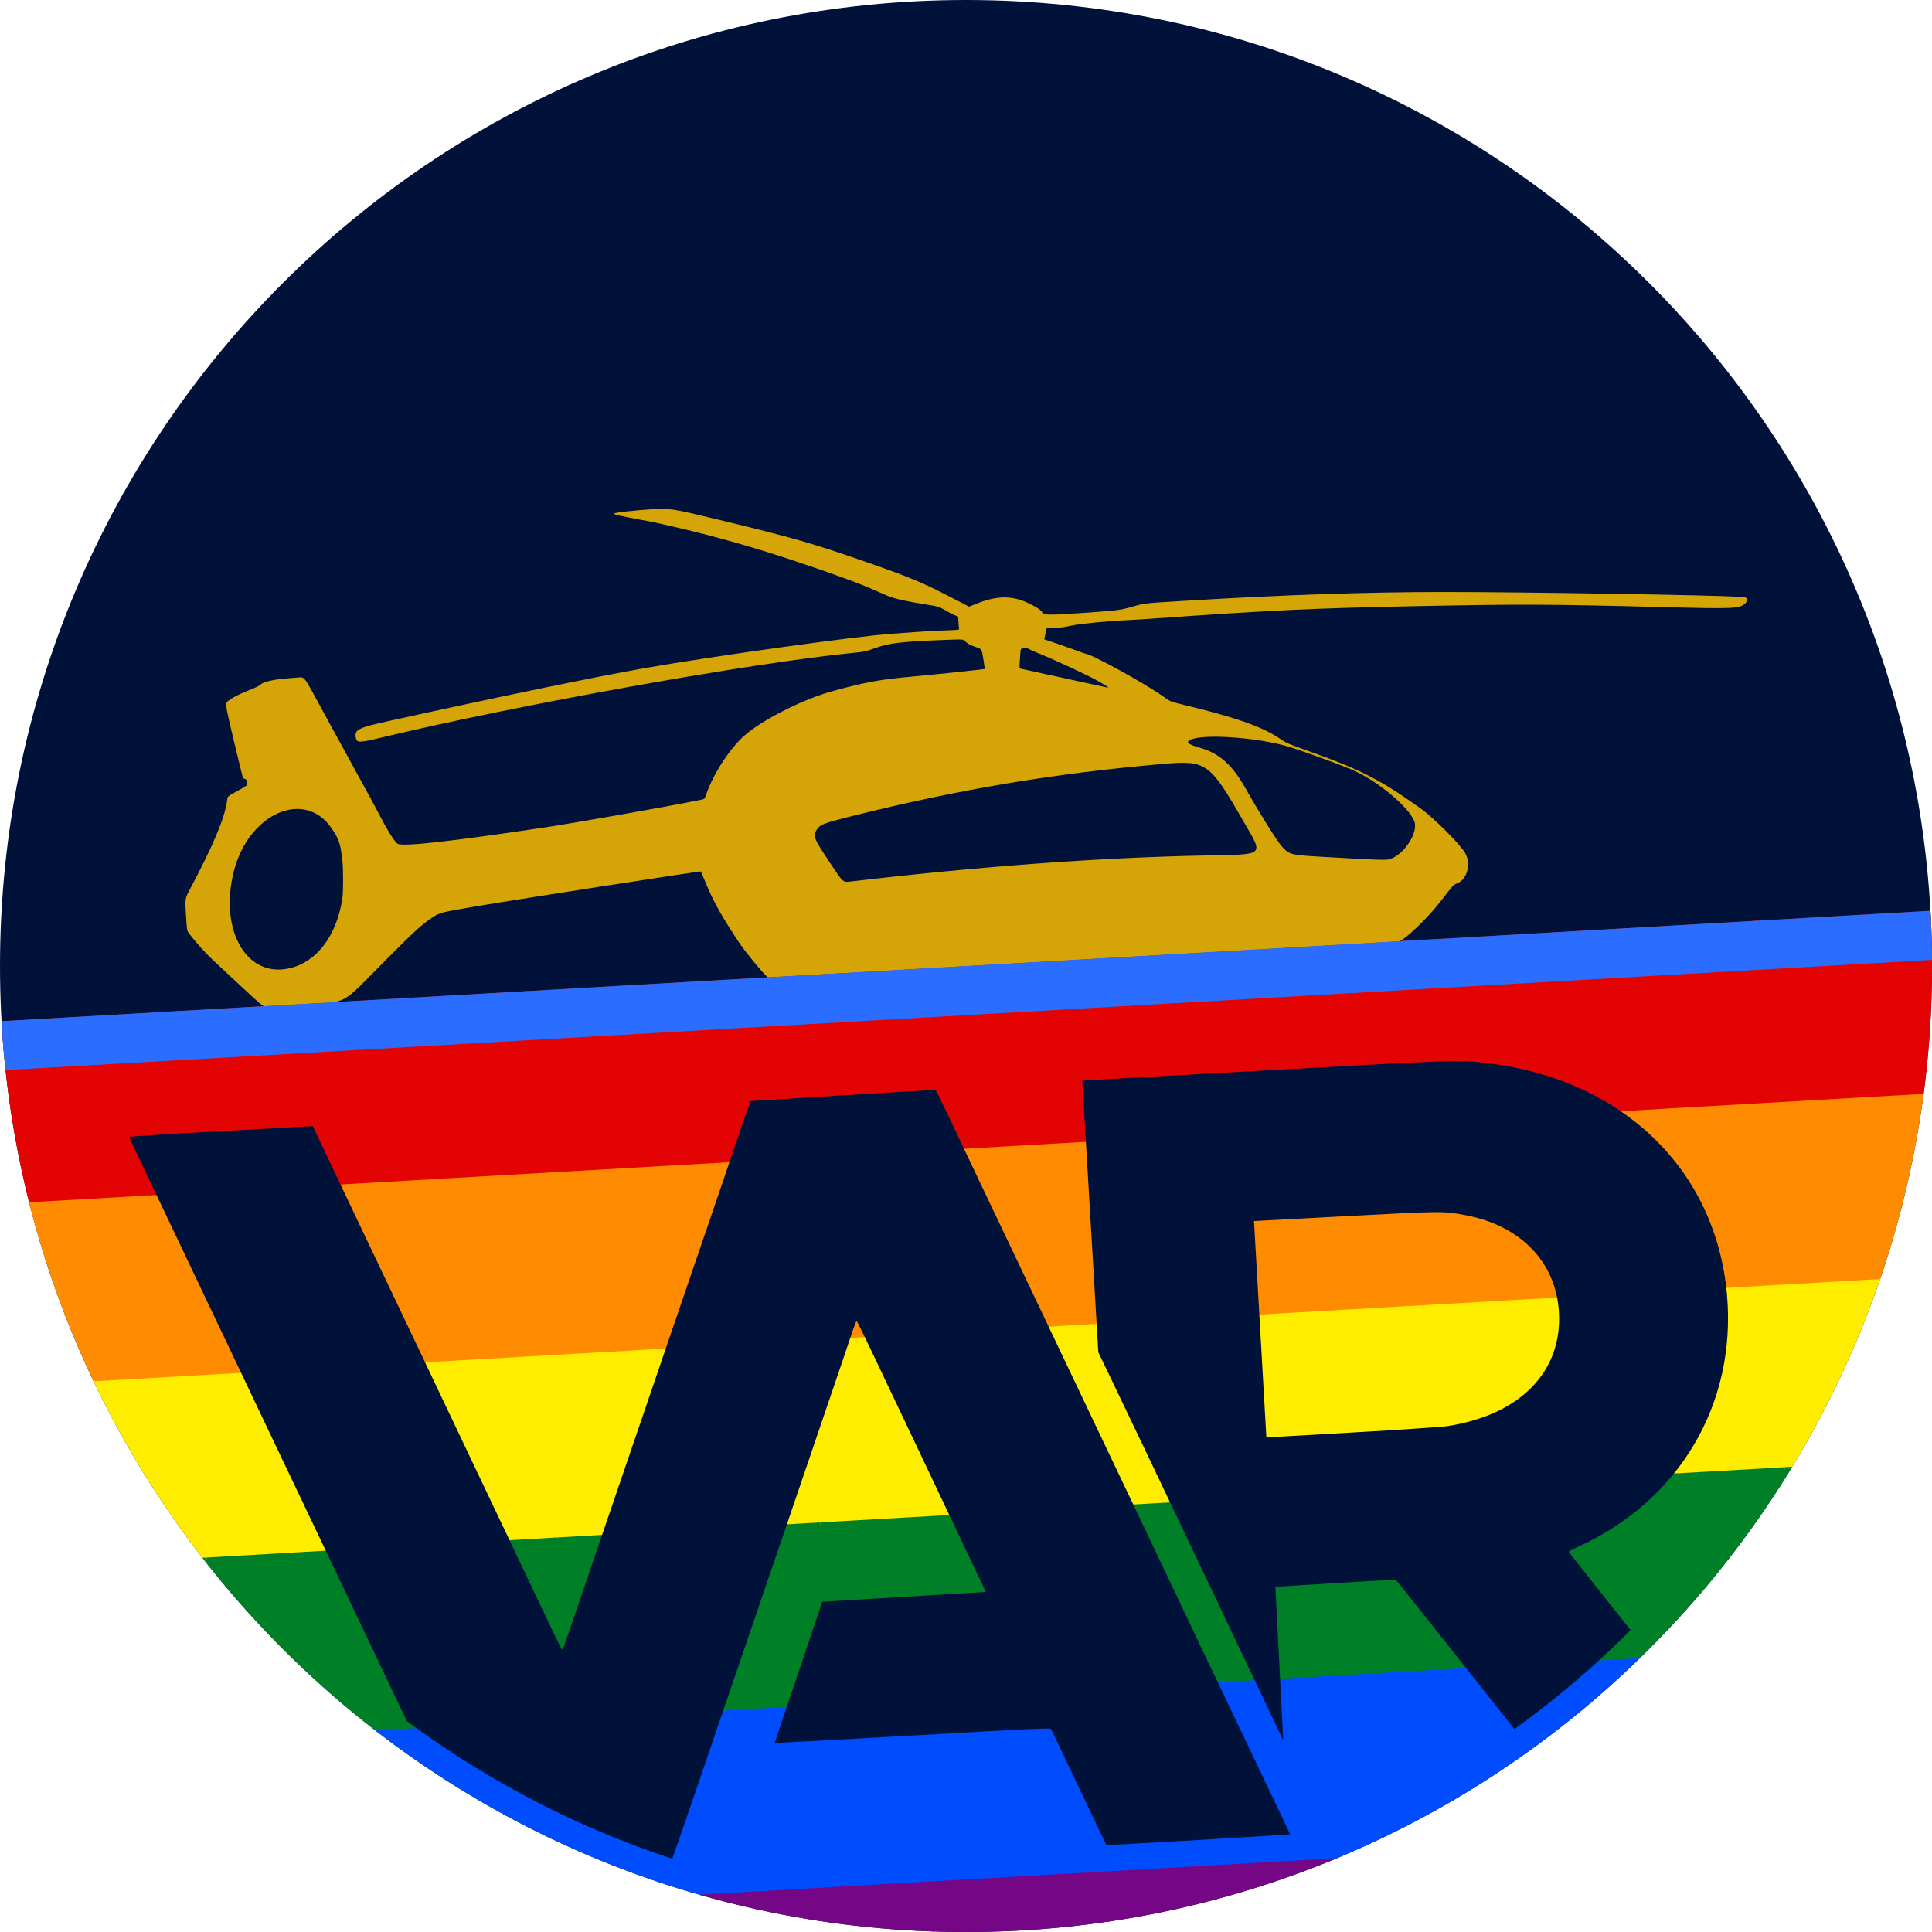
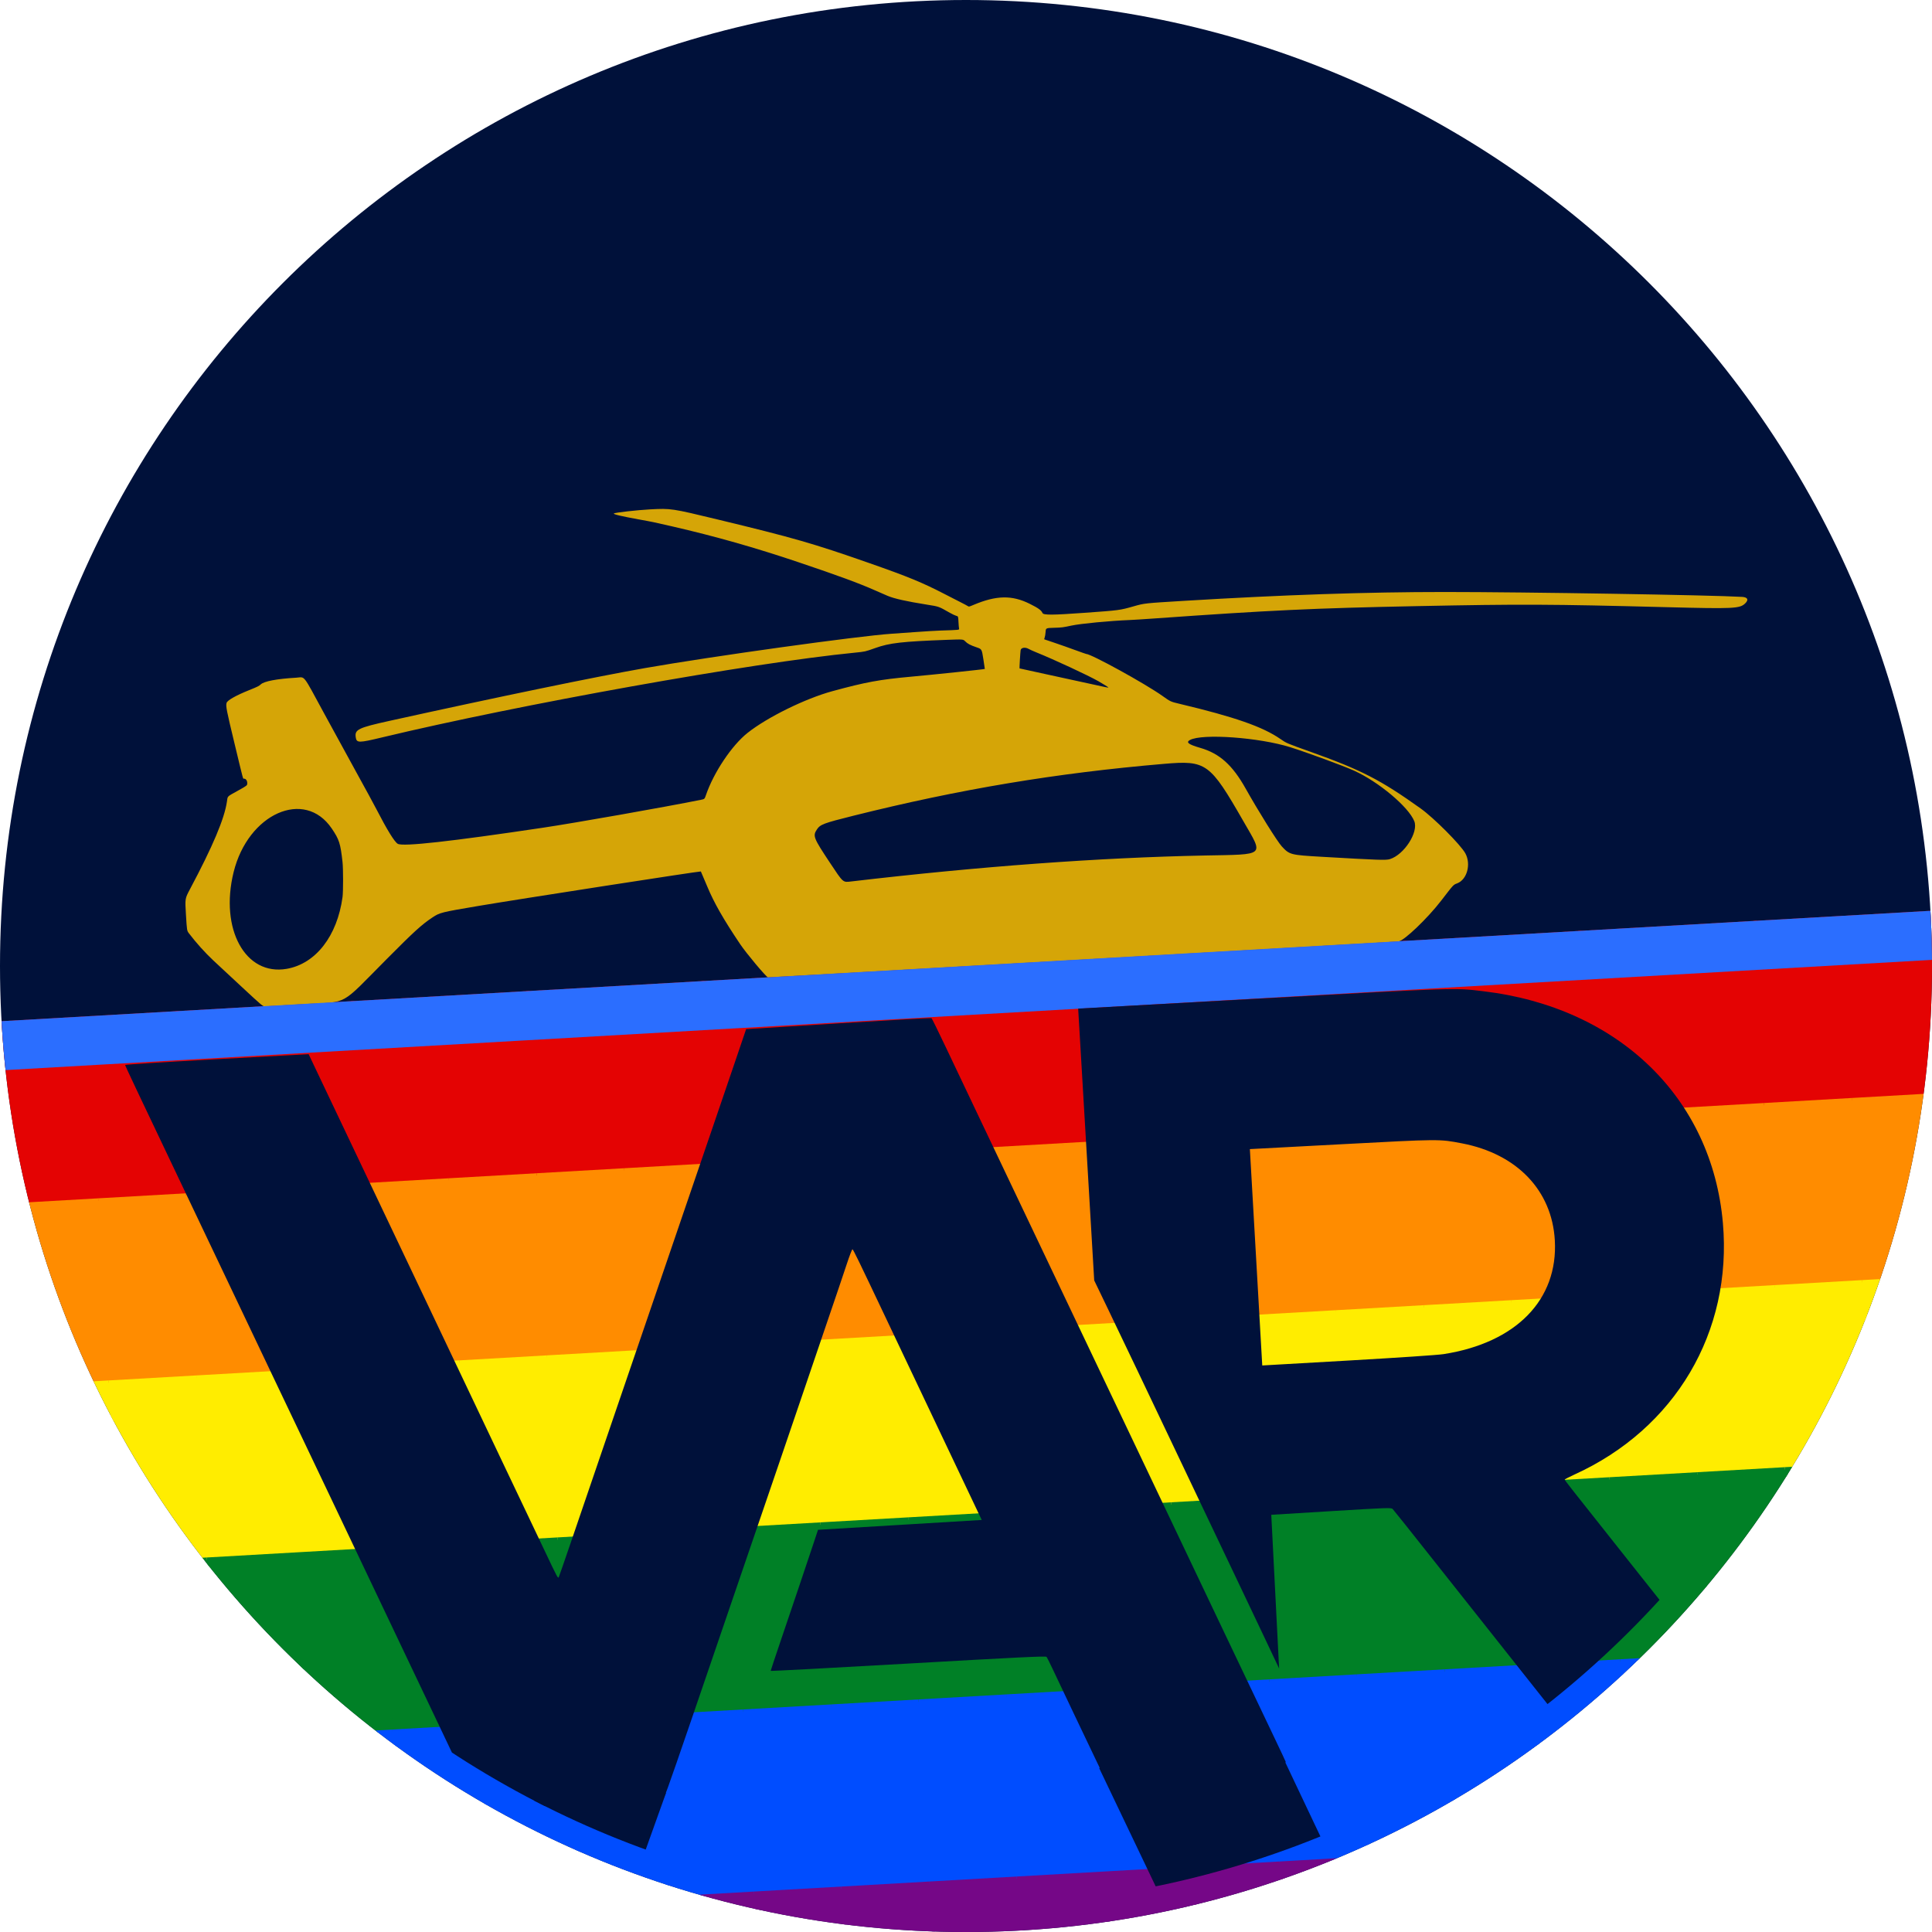
<svg xmlns="http://www.w3.org/2000/svg" viewBox="0 0 512 512" width="512" height="512">
  <defs>
    <clipPath id="a85">
      <circle cx="256" cy="256" r="256" />
    </clipPath>
  </defs>
  <g clip-path="url(#a85)">
    <circle cx="256" cy="256" r="256" fill="#00113A" />
    <defs>
      <clipPath id="f83">
        <rect x="-512" y="256" width="1536" height="1024" transform="rotate(-3.275 256 256)" />
      </clipPath>
    </defs>
    <g clip-path="url(#f83)">
      <g transform="rotate(-3.275 256 256)">
        <g transform="translate(0,256)">
          <defs>
            <clipPath id="pw61">
              <rect x="-0.40" y="-60" width="24.07" height="1024" />
            </clipPath>
          </defs>
          <g clip-path="url(#pw61)">
            <g>
              <rect x="-512" y="0.00" width="1536" height="48.93" fill="#E40303" />
              <rect x="-512" y="48.33" width="1536" height="48.93" fill="#FF8C00" />
              <rect x="-512" y="96.67" width="1536" height="48.93" fill="#FFED00" />
              <rect x="-512" y="145.00" width="1536" height="48.93" fill="#008026" />
              <rect x="-512" y="193.33" width="1536" height="48.93" fill="#004DFF" />
              <rect x="-512" y="241.67" width="1536" height="48.93" fill="#750787" />
              <animateTransform attributeName="transform" type="translate" values="0 -8;0 8;0 -8" dur="2.6s" begin="-0.00s" repeatCount="indefinite" calcMode="spline" keySplines="0.4 0 0.6 1;0.4 0 0.6 1" />
            </g>
          </g>
          <defs>
            <clipPath id="pw62">
              <rect x="22.87" y="-60" width="24.07" height="1024" />
            </clipPath>
          </defs>
          <g clip-path="url(#pw62)">
            <g>
              <rect x="-512" y="0.00" width="1536" height="48.93" fill="#E40303" />
              <rect x="-512" y="48.33" width="1536" height="48.93" fill="#FF8C00" />
              <rect x="-512" y="96.67" width="1536" height="48.93" fill="#FFED00" />
              <rect x="-512" y="145.00" width="1536" height="48.93" fill="#008026" />
              <rect x="-512" y="193.33" width="1536" height="48.93" fill="#004DFF" />
              <rect x="-512" y="241.67" width="1536" height="48.93" fill="#750787" />
              <animateTransform attributeName="transform" type="translate" values="0 -8;0 8;0 -8" dur="2.6s" begin="-0.12s" repeatCount="indefinite" calcMode="spline" keySplines="0.4 0 0.6 1;0.4 0 0.6 1" />
            </g>
          </g>
          <defs>
            <clipPath id="pw63">
              <rect x="46.15" y="-60" width="24.07" height="1024" />
            </clipPath>
          </defs>
          <g clip-path="url(#pw63)">
            <g>
              <rect x="-512" y="0.00" width="1536" height="48.93" fill="#E40303" />
              <rect x="-512" y="48.33" width="1536" height="48.93" fill="#FF8C00" />
              <rect x="-512" y="96.67" width="1536" height="48.93" fill="#FFED00" />
              <rect x="-512" y="145.00" width="1536" height="48.93" fill="#008026" />
              <rect x="-512" y="193.33" width="1536" height="48.93" fill="#004DFF" />
              <rect x="-512" y="241.67" width="1536" height="48.93" fill="#750787" />
              <animateTransform attributeName="transform" type="translate" values="0 -8;0 8;0 -8" dur="2.6s" begin="-0.24s" repeatCount="indefinite" calcMode="spline" keySplines="0.4 0 0.6 1;0.4 0 0.6 1" />
            </g>
          </g>
          <defs>
            <clipPath id="pw64">
              <rect x="69.42" y="-60" width="24.07" height="1024" />
            </clipPath>
          </defs>
          <g clip-path="url(#pw64)">
            <g>
              <rect x="-512" y="0.00" width="1536" height="48.93" fill="#E40303" />
              <rect x="-512" y="48.33" width="1536" height="48.93" fill="#FF8C00" />
              <rect x="-512" y="96.67" width="1536" height="48.93" fill="#FFED00" />
              <rect x="-512" y="145.00" width="1536" height="48.93" fill="#008026" />
              <rect x="-512" y="193.33" width="1536" height="48.93" fill="#004DFF" />
              <rect x="-512" y="241.67" width="1536" height="48.93" fill="#750787" />
              <animateTransform attributeName="transform" type="translate" values="0 -8;0 8;0 -8" dur="2.6s" begin="-0.35s" repeatCount="indefinite" calcMode="spline" keySplines="0.4 0 0.6 1;0.4 0 0.6 1" />
            </g>
          </g>
          <defs>
            <clipPath id="pw65">
              <rect x="92.69" y="-60" width="24.07" height="1024" />
            </clipPath>
          </defs>
          <g clip-path="url(#pw65)">
            <g>
              <rect x="-512" y="0.00" width="1536" height="48.93" fill="#E40303" />
              <rect x="-512" y="48.33" width="1536" height="48.93" fill="#FF8C00" />
              <rect x="-512" y="96.67" width="1536" height="48.93" fill="#FFED00" />
              <rect x="-512" y="145.00" width="1536" height="48.93" fill="#008026" />
              <rect x="-512" y="193.33" width="1536" height="48.93" fill="#004DFF" />
              <rect x="-512" y="241.67" width="1536" height="48.93" fill="#750787" />
              <animateTransform attributeName="transform" type="translate" values="0 -8;0 8;0 -8" dur="2.6s" begin="-0.47s" repeatCount="indefinite" calcMode="spline" keySplines="0.4 0 0.6 1;0.4 0 0.6 1" />
            </g>
          </g>
          <defs>
            <clipPath id="pw66">
              <rect x="115.96" y="-60" width="24.07" height="1024" />
            </clipPath>
          </defs>
          <g clip-path="url(#pw66)">
            <g>
              <rect x="-512" y="0.00" width="1536" height="48.93" fill="#E40303" />
              <rect x="-512" y="48.33" width="1536" height="48.93" fill="#FF8C00" />
              <rect x="-512" y="96.67" width="1536" height="48.93" fill="#FFED00" />
              <rect x="-512" y="145.00" width="1536" height="48.93" fill="#008026" />
              <rect x="-512" y="193.33" width="1536" height="48.93" fill="#004DFF" />
              <rect x="-512" y="241.67" width="1536" height="48.93" fill="#750787" />
              <animateTransform attributeName="transform" type="translate" values="0 -8;0 8;0 -8" dur="2.6s" begin="-0.59s" repeatCount="indefinite" calcMode="spline" keySplines="0.4 0 0.6 1;0.4 0 0.6 1" />
            </g>
          </g>
          <defs>
            <clipPath id="pw67">
              <rect x="139.24" y="-60" width="24.07" height="1024" />
            </clipPath>
          </defs>
          <g clip-path="url(#pw67)">
            <g>
              <rect x="-512" y="0.00" width="1536" height="48.93" fill="#E40303" />
              <rect x="-512" y="48.33" width="1536" height="48.93" fill="#FF8C00" />
              <rect x="-512" y="96.67" width="1536" height="48.93" fill="#FFED00" />
              <rect x="-512" y="145.00" width="1536" height="48.93" fill="#008026" />
              <rect x="-512" y="193.33" width="1536" height="48.93" fill="#004DFF" />
              <rect x="-512" y="241.67" width="1536" height="48.93" fill="#750787" />
              <animateTransform attributeName="transform" type="translate" values="0 -8;0 8;0 -8" dur="2.6s" begin="-0.71s" repeatCount="indefinite" calcMode="spline" keySplines="0.4 0 0.6 1;0.4 0 0.6 1" />
            </g>
          </g>
          <defs>
            <clipPath id="pw68">
              <rect x="162.51" y="-60" width="24.07" height="1024" />
            </clipPath>
          </defs>
          <g clip-path="url(#pw68)">
            <g>
              <rect x="-512" y="0.00" width="1536" height="48.93" fill="#E40303" />
              <rect x="-512" y="48.33" width="1536" height="48.93" fill="#FF8C00" />
              <rect x="-512" y="96.67" width="1536" height="48.93" fill="#FFED00" />
              <rect x="-512" y="145.00" width="1536" height="48.93" fill="#008026" />
              <rect x="-512" y="193.33" width="1536" height="48.93" fill="#004DFF" />
              <rect x="-512" y="241.67" width="1536" height="48.93" fill="#750787" />
              <animateTransform attributeName="transform" type="translate" values="0 -8;0 8;0 -8" dur="2.6s" begin="-0.83s" repeatCount="indefinite" calcMode="spline" keySplines="0.4 0 0.6 1;0.4 0 0.6 1" />
            </g>
          </g>
          <defs>
            <clipPath id="pw69">
              <rect x="185.78" y="-60" width="24.07" height="1024" />
            </clipPath>
          </defs>
          <g clip-path="url(#pw69)">
            <g>
              <rect x="-512" y="0.00" width="1536" height="48.93" fill="#E40303" />
              <rect x="-512" y="48.33" width="1536" height="48.93" fill="#FF8C00" />
              <rect x="-512" y="96.67" width="1536" height="48.93" fill="#FFED00" />
              <rect x="-512" y="145.00" width="1536" height="48.93" fill="#008026" />
              <rect x="-512" y="193.33" width="1536" height="48.93" fill="#004DFF" />
              <rect x="-512" y="241.67" width="1536" height="48.93" fill="#750787" />
              <animateTransform attributeName="transform" type="translate" values="0 -8;0 8;0 -8" dur="2.6s" begin="-0.95s" repeatCount="indefinite" calcMode="spline" keySplines="0.4 0 0.6 1;0.4 0 0.6 1" />
            </g>
          </g>
          <defs>
            <clipPath id="pw70">
              <rect x="209.05" y="-60" width="24.07" height="1024" />
            </clipPath>
          </defs>
          <g clip-path="url(#pw70)">
            <g>
              <rect x="-512" y="0.00" width="1536" height="48.93" fill="#E40303" />
              <rect x="-512" y="48.33" width="1536" height="48.93" fill="#FF8C00" />
              <rect x="-512" y="96.67" width="1536" height="48.93" fill="#FFED00" />
              <rect x="-512" y="145.00" width="1536" height="48.93" fill="#008026" />
              <rect x="-512" y="193.33" width="1536" height="48.93" fill="#004DFF" />
              <rect x="-512" y="241.67" width="1536" height="48.93" fill="#750787" />
              <animateTransform attributeName="transform" type="translate" values="0 -8;0 8;0 -8" dur="2.6s" begin="-1.06s" repeatCount="indefinite" calcMode="spline" keySplines="0.4 0 0.6 1;0.4 0 0.6 1" />
            </g>
          </g>
          <defs>
            <clipPath id="pw71">
              <rect x="232.33" y="-60" width="24.07" height="1024" />
            </clipPath>
          </defs>
          <g clip-path="url(#pw71)">
            <g>
              <rect x="-512" y="0.00" width="1536" height="48.93" fill="#E40303" />
              <rect x="-512" y="48.33" width="1536" height="48.93" fill="#FF8C00" />
              <rect x="-512" y="96.67" width="1536" height="48.93" fill="#FFED00" />
              <rect x="-512" y="145.00" width="1536" height="48.93" fill="#008026" />
              <rect x="-512" y="193.33" width="1536" height="48.93" fill="#004DFF" />
              <rect x="-512" y="241.67" width="1536" height="48.93" fill="#750787" />
              <animateTransform attributeName="transform" type="translate" values="0 -8;0 8;0 -8" dur="2.6s" begin="-1.18s" repeatCount="indefinite" calcMode="spline" keySplines="0.4 0 0.6 1;0.4 0 0.6 1" />
            </g>
          </g>
          <defs>
            <clipPath id="pw72">
              <rect x="255.60" y="-60" width="24.07" height="1024" />
            </clipPath>
          </defs>
          <g clip-path="url(#pw72)">
            <g>
              <rect x="-512" y="0.00" width="1536" height="48.93" fill="#E40303" />
              <rect x="-512" y="48.33" width="1536" height="48.93" fill="#FF8C00" />
              <rect x="-512" y="96.67" width="1536" height="48.93" fill="#FFED00" />
              <rect x="-512" y="145.00" width="1536" height="48.93" fill="#008026" />
              <rect x="-512" y="193.33" width="1536" height="48.93" fill="#004DFF" />
              <rect x="-512" y="241.67" width="1536" height="48.93" fill="#750787" />
              <animateTransform attributeName="transform" type="translate" values="0 -8;0 8;0 -8" dur="2.6s" begin="-1.30s" repeatCount="indefinite" calcMode="spline" keySplines="0.4 0 0.6 1;0.4 0 0.6 1" />
            </g>
          </g>
          <defs>
            <clipPath id="pw73">
              <rect x="278.87" y="-60" width="24.07" height="1024" />
            </clipPath>
          </defs>
          <g clip-path="url(#pw73)">
            <g>
              <rect x="-512" y="0.00" width="1536" height="48.93" fill="#E40303" />
              <rect x="-512" y="48.33" width="1536" height="48.93" fill="#FF8C00" />
              <rect x="-512" y="96.67" width="1536" height="48.93" fill="#FFED00" />
              <rect x="-512" y="145.00" width="1536" height="48.93" fill="#008026" />
              <rect x="-512" y="193.33" width="1536" height="48.93" fill="#004DFF" />
              <rect x="-512" y="241.67" width="1536" height="48.93" fill="#750787" />
              <animateTransform attributeName="transform" type="translate" values="0 -8;0 8;0 -8" dur="2.6s" begin="-1.42s" repeatCount="indefinite" calcMode="spline" keySplines="0.4 0 0.6 1;0.4 0 0.6 1" />
            </g>
          </g>
          <defs>
            <clipPath id="pw74">
              <rect x="302.15" y="-60" width="24.07" height="1024" />
            </clipPath>
          </defs>
          <g clip-path="url(#pw74)">
            <g>
              <rect x="-512" y="0.00" width="1536" height="48.93" fill="#E40303" />
              <rect x="-512" y="48.33" width="1536" height="48.93" fill="#FF8C00" />
              <rect x="-512" y="96.67" width="1536" height="48.93" fill="#FFED00" />
              <rect x="-512" y="145.00" width="1536" height="48.93" fill="#008026" />
              <rect x="-512" y="193.33" width="1536" height="48.93" fill="#004DFF" />
              <rect x="-512" y="241.67" width="1536" height="48.93" fill="#750787" />
              <animateTransform attributeName="transform" type="translate" values="0 -8;0 8;0 -8" dur="2.6s" begin="-1.54s" repeatCount="indefinite" calcMode="spline" keySplines="0.4 0 0.6 1;0.4 0 0.6 1" />
            </g>
          </g>
          <defs>
            <clipPath id="pw75">
              <rect x="325.42" y="-60" width="24.07" height="1024" />
            </clipPath>
          </defs>
          <g clip-path="url(#pw75)">
            <g>
              <rect x="-512" y="0.00" width="1536" height="48.93" fill="#E40303" />
              <rect x="-512" y="48.33" width="1536" height="48.93" fill="#FF8C00" />
              <rect x="-512" y="96.67" width="1536" height="48.93" fill="#FFED00" />
              <rect x="-512" y="145.00" width="1536" height="48.93" fill="#008026" />
              <rect x="-512" y="193.33" width="1536" height="48.93" fill="#004DFF" />
              <rect x="-512" y="241.67" width="1536" height="48.93" fill="#750787" />
              <animateTransform attributeName="transform" type="translate" values="0 -8;0 8;0 -8" dur="2.6s" begin="-1.65s" repeatCount="indefinite" calcMode="spline" keySplines="0.4 0 0.6 1;0.4 0 0.6 1" />
            </g>
          </g>
          <defs>
            <clipPath id="pw76">
              <rect x="348.69" y="-60" width="24.07" height="1024" />
            </clipPath>
          </defs>
          <g clip-path="url(#pw76)">
            <g>
              <rect x="-512" y="0.00" width="1536" height="48.93" fill="#E40303" />
              <rect x="-512" y="48.33" width="1536" height="48.93" fill="#FF8C00" />
              <rect x="-512" y="96.67" width="1536" height="48.93" fill="#FFED00" />
              <rect x="-512" y="145.00" width="1536" height="48.93" fill="#008026" />
              <rect x="-512" y="193.33" width="1536" height="48.93" fill="#004DFF" />
              <rect x="-512" y="241.67" width="1536" height="48.93" fill="#750787" />
              <animateTransform attributeName="transform" type="translate" values="0 -8;0 8;0 -8" dur="2.6s" begin="-1.77s" repeatCount="indefinite" calcMode="spline" keySplines="0.4 0 0.6 1;0.4 0 0.6 1" />
            </g>
          </g>
          <defs>
            <clipPath id="pw77">
              <rect x="371.96" y="-60" width="24.07" height="1024" />
            </clipPath>
          </defs>
          <g clip-path="url(#pw77)">
            <g>
              <rect x="-512" y="0.00" width="1536" height="48.93" fill="#E40303" />
              <rect x="-512" y="48.33" width="1536" height="48.93" fill="#FF8C00" />
              <rect x="-512" y="96.67" width="1536" height="48.93" fill="#FFED00" />
              <rect x="-512" y="145.00" width="1536" height="48.93" fill="#008026" />
              <rect x="-512" y="193.33" width="1536" height="48.93" fill="#004DFF" />
              <rect x="-512" y="241.67" width="1536" height="48.93" fill="#750787" />
              <animateTransform attributeName="transform" type="translate" values="0 -8;0 8;0 -8" dur="2.6s" begin="-1.89s" repeatCount="indefinite" calcMode="spline" keySplines="0.4 0 0.6 1;0.4 0 0.6 1" />
            </g>
          </g>
          <defs>
            <clipPath id="pw78">
              <rect x="395.24" y="-60" width="24.07" height="1024" />
            </clipPath>
          </defs>
          <g clip-path="url(#pw78)">
            <g>
              <rect x="-512" y="0.00" width="1536" height="48.93" fill="#E40303" />
              <rect x="-512" y="48.33" width="1536" height="48.93" fill="#FF8C00" />
              <rect x="-512" y="96.67" width="1536" height="48.93" fill="#FFED00" />
              <rect x="-512" y="145.00" width="1536" height="48.93" fill="#008026" />
              <rect x="-512" y="193.33" width="1536" height="48.93" fill="#004DFF" />
              <rect x="-512" y="241.67" width="1536" height="48.93" fill="#750787" />
              <animateTransform attributeName="transform" type="translate" values="0 -8;0 8;0 -8" dur="2.6s" begin="-2.01s" repeatCount="indefinite" calcMode="spline" keySplines="0.4 0 0.6 1;0.4 0 0.6 1" />
            </g>
          </g>
          <defs>
            <clipPath id="pw79">
              <rect x="418.51" y="-60" width="24.07" height="1024" />
            </clipPath>
          </defs>
          <g clip-path="url(#pw79)">
            <g>
              <rect x="-512" y="0.00" width="1536" height="48.93" fill="#E40303" />
              <rect x="-512" y="48.33" width="1536" height="48.93" fill="#FF8C00" />
              <rect x="-512" y="96.67" width="1536" height="48.93" fill="#FFED00" />
              <rect x="-512" y="145.00" width="1536" height="48.93" fill="#008026" />
              <rect x="-512" y="193.33" width="1536" height="48.93" fill="#004DFF" />
              <rect x="-512" y="241.67" width="1536" height="48.93" fill="#750787" />
              <animateTransform attributeName="transform" type="translate" values="0 -8;0 8;0 -8" dur="2.6s" begin="-2.13s" repeatCount="indefinite" calcMode="spline" keySplines="0.4 0 0.6 1;0.4 0 0.6 1" />
            </g>
          </g>
          <defs>
            <clipPath id="pw80">
              <rect x="441.78" y="-60" width="24.07" height="1024" />
            </clipPath>
          </defs>
          <g clip-path="url(#pw80)">
            <g>
              <rect x="-512" y="0.00" width="1536" height="48.93" fill="#E40303" />
              <rect x="-512" y="48.33" width="1536" height="48.93" fill="#FF8C00" />
              <rect x="-512" y="96.67" width="1536" height="48.93" fill="#FFED00" />
              <rect x="-512" y="145.00" width="1536" height="48.93" fill="#008026" />
              <rect x="-512" y="193.33" width="1536" height="48.93" fill="#004DFF" />
              <rect x="-512" y="241.67" width="1536" height="48.93" fill="#750787" />
              <animateTransform attributeName="transform" type="translate" values="0 -8;0 8;0 -8" dur="2.6s" begin="-2.25s" repeatCount="indefinite" calcMode="spline" keySplines="0.4 0 0.6 1;0.4 0 0.6 1" />
            </g>
          </g>
          <defs>
            <clipPath id="pw81">
              <rect x="465.05" y="-60" width="24.07" height="1024" />
            </clipPath>
          </defs>
          <g clip-path="url(#pw81)">
            <g>
              <rect x="-512" y="0.00" width="1536" height="48.93" fill="#E40303" />
              <rect x="-512" y="48.33" width="1536" height="48.93" fill="#FF8C00" />
              <rect x="-512" y="96.67" width="1536" height="48.93" fill="#FFED00" />
              <rect x="-512" y="145.00" width="1536" height="48.93" fill="#008026" />
              <rect x="-512" y="193.33" width="1536" height="48.93" fill="#004DFF" />
              <rect x="-512" y="241.67" width="1536" height="48.93" fill="#750787" />
              <animateTransform attributeName="transform" type="translate" values="0 -8;0 8;0 -8" dur="2.6s" begin="-2.36s" repeatCount="indefinite" calcMode="spline" keySplines="0.4 0 0.6 1;0.4 0 0.6 1" />
            </g>
          </g>
          <defs>
            <clipPath id="pw82">
              <rect x="488.33" y="-60" width="24.07" height="1024" />
            </clipPath>
          </defs>
          <g clip-path="url(#pw82)">
            <g>
              <rect x="-512" y="0.00" width="1536" height="48.93" fill="#E40303" />
              <rect x="-512" y="48.33" width="1536" height="48.93" fill="#FF8C00" />
              <rect x="-512" y="96.67" width="1536" height="48.93" fill="#FFED00" />
              <rect x="-512" y="145.00" width="1536" height="48.93" fill="#008026" />
              <rect x="-512" y="193.33" width="1536" height="48.93" fill="#004DFF" />
              <rect x="-512" y="241.67" width="1536" height="48.93" fill="#750787" />
              <animateTransform attributeName="transform" type="translate" values="0 -8;0 8;0 -8" dur="2.6s" begin="-2.48s" repeatCount="indefinite" calcMode="spline" keySplines="0.4 0 0.6 1;0.4 0 0.6 1" />
            </g>
          </g>
        </g>
      </g>
    </g>
    <g fill="#D5A507" transform="translate(49.00,134.89) scale(0.414)">
      <path d="M35.7 305.27C27.86 297.99 20 290.67 18.23 289.02C12.94 284.07 7.26 277.76 2.59 271.63C1.3 269.94 1.3 269.94 0.67 259.67C0.04 249.4 0.04 249.4 3.21 243.43C17.85 215.93 25.31 198.26 26.9 187.33C27.45 183.58 26.65 184.36 34.25 180.13C39.92 176.97 39.91 176.98 39.91 175.49C39.91 173.85 39.02 172.61 37.83 172.6C37.11 172.6 37.81 175.22 31.69 149.81C26.64 128.87 26.11 126.2 26.67 124.15C27.12 122.49 32.62 119.37 41.13 115.95C46.53 113.78 47.49 113.3 48.58 112.26C50.67 110.26 58.97 108.69 71.24 107.99C77.19 107.64 74.98 104.81 89.29 131.15C96.15 143.79 105.73 161.29 110.57 170.04C115.41 178.79 120.75 188.62 122.44 191.88C129.48 205.52 134.23 213.21 136.29 214.34C139.72 216.22 170.18 212.83 229.23 204.01C250.02 200.91 306.75 190.88 330.23 186.17C332.66 185.68 332.66 185.68 333.54 183.12C338.5 168.63 350.1 151.3 360.17 143.32C372.8 133.3 397.13 121.34 414.41 116.63C435.84 110.79 444.66 109.17 464.81 107.34C479.81 105.98 511.76 102.62 512.05 102.38C512.08 102.36 511.65 99.49 511.1 96.01C510.1 89.68 510.1 89.68 506.87 88.58C502.65 87.13 501 86.26 499.45 84.67C498.18 83.37 498.18 83.37 487.88 83.75C459.05 84.82 451.08 85.73 441.9 89.01C435.4 91.33 435.45 91.31 428.8 91.97C362.81 98.45 214.12 125.11 126.21 146.21C111.13 149.83 109.91 149.82 109.35 146.09C108.62 141.18 110.96 140.04 130.7 135.68C199.78 120.43 262.82 107.4 294.63 101.81C336.98 94.36 431.41 81.22 452.54 79.84C455.13 79.67 462.05 79.18 467.91 78.75C473.77 78.33 480.74 77.91 483.41 77.82C496.02 77.41 495.76 77.44 495.55 76.49C495.44 76.03 495.28 74.08 495.18 72.17C495.01 68.69 495.01 68.69 493.75 68.38C493.06 68.2 491.24 67.34 489.71 66.47C482.4 62.32 482.87 62.48 475.05 61.23C461.69 59.09 454.17 57.41 449.82 55.59C448.42 55 444.91 53.47 442.02 52.19C431.61 47.57 418.28 42.66 392.8 34.08C364.87 24.67 339.59 17.5 311.76 11.09C299.95 8.37 299.99 8.38 290.21 6.6C279.38 4.63 274.04 3.36 274.55 2.87C275.14 2.3 289.73 0.65 297.88 0.23C311.16 -0.46 311.55 -0.4 341.15 6.74C389.7 18.46 402.15 22.04 437.97 34.58C462.99 43.33 472.02 47.05 486.52 54.55C489.7 56.2 494.13 58.47 496.36 59.59C498.58 60.72 500.74 61.86 501.14 62.13C501.87 62.62 501.89 62.62 504.82 61.38C519.4 55.23 529.43 55.03 540.79 60.69C546.35 63.46 548.17 64.78 548.98 66.6C549.58 67.97 555.31 67.94 575.92 66.45C598.39 64.83 598.39 64.83 607.34 62.29C614.29 60.32 614.14 60.33 639.56 58.79C703.41 54.93 756.26 53.13 806.36 53.13C858.12 53.13 977.54 55.09 996.82 56.26C1000.43 56.48 1001.17 58.14 998.71 60.49C995.29 63.76 991.43 63.94 948.73 62.85C873.08 60.91 856.08 60.83 788.97 62.17C722.22 63.5 694.67 64.8 620.01 70.11C613.86 70.55 607 70.98 604.77 71.07C591.89 71.59 573.5 73.35 567.47 74.64C561.97 75.82 561.32 75.9 556.36 76.04C551.11 76.19 551.11 76.19 550.94 78.75C550.84 80.16 550.57 81.77 550.34 82.33C550.01 83.11 549.99 83.38 550.24 83.47C550.42 83.53 553.42 84.55 556.9 85.72C560.39 86.9 566.25 88.96 569.93 90.32C573.61 91.67 576.74 92.77 576.89 92.77C580.14 92.77 614.7 111.79 625.81 119.69C630.93 123.34 630.93 123.34 636.87 124.75C672.02 133.12 689.95 139.38 701.29 147.24C705.18 149.93 705.18 149.93 720.24 155.31C752.95 166.98 765.35 173.35 790.99 191.66C799.5 197.73 816.67 214.97 819.64 220.42C823.42 227.36 820.75 237.21 814.42 239.63C811.9 240.59 812.26 240.2 804.25 250.61C795.46 262.02 780.6 276.24 776.87 276.82C775.66 277 373.53 299.94 373.25 299.84C371.87 299.33 359.32 284.34 355.46 278.59C344.66 262.51 338.75 252.16 334.39 241.69C332.21 236.45 330.36 232.1 330.28 232.02C329.97 231.71 213.68 249.73 187.97 254.08C164.08 258.12 163.13 258.35 158.5 261.43C151.54 266.06 146.73 270.44 129.11 288.18C98.73 318.77 105.03 315.29 77.25 316.85C63.91 317.61 52.31 318.29 51.48 318.37C49.96 318.52 49.96 318.52 35.7 305.27ZM65.16 294.35C83.73 291.12 97.51 273.39 100.91 248.38C101.38 244.97 101.37 230.17 100.9 226C99.56 213.99 98.8 211.61 94.02 204.55C76.64 178.83 40.43 194.92 31.18 232.47C22.2 268.91 38.7 298.96 65.16 294.35ZM426.51 238.42C508.82 228.76 585.47 223.14 652.64 221.81C692.24 221.03 690.56 222.48 677.71 200.11C656.08 162.43 653.86 160.82 626.75 163.14C557.73 169.02 495.94 179.34 427.86 196.36C408.78 201.13 406.7 201.91 404.56 205.13C401.84 209.25 402.31 210.47 412.79 226.27C421.54 239.45 421.09 239.05 426.51 238.42ZM771.34 224.12C780.47 221.3 789.76 206.88 786.96 199.86C783.31 190.7 764.16 174.62 748.38 167.48C741.64 164.43 718.63 155.97 707.64 152.51C687.74 146.23 651.12 143.59 643.34 147.88C640.63 149.37 642.43 150.74 649.96 152.91C662.3 156.47 670.56 163.87 679.03 178.98C687.23 193.6 699.29 212.89 702.16 215.99C707.1 221.32 707.66 221.47 727.59 222.62C764.71 224.76 768.81 224.9 771.34 224.12ZM591.15 114.24C591.15 114.08 588 112.11 584.82 110.28C578.3 106.55 556.35 96.34 545.07 91.8C543.08 91 540.82 89.97 540.03 89.52C537.82 88.26 535.19 88.74 534.96 90.44C534.72 92.22 534.14 101.92 534.27 102.04C534.33 102.09 541.55 103.67 550.3 105.55C559.05 107.43 571.61 110.17 578.21 111.63C589.8 114.19 591.15 114.47 591.15 114.24Z" fill-rule="evenodd" />
    </g>
    <g transform="translate(256,256) rotate(-3.275)">
      <rect x="-614.4" y="0" width="1228.8" height="13" fill="#2B6EFF" />
    </g>
    <g transform="rotate(-3.275 256 256)">
      <defs>
        <clipPath id="wc84">
          <circle cx="256" cy="256" r="249.00" />
        </clipPath>
      </defs>
      <g clip-path="url(#wc84)">
-         <g fill="#00113A" transform="translate(32.03,288.10) scale(0.42394)">
+         <g fill="#00113A" transform="translate(32.03,269.00) scale(0.42394)">
          <path d="M195.1 478.09C193.93 477.63 193.3 476.14 173.69 427.85C169.31 417.07 161.96 399.04 157.36 387.77C144.85 357.16 130.53 321.99 124.7 307.6C121.86 300.58 116.25 286.82 112.24 277.02C99.77 246.52 89.4 221.12 84.01 207.84C76.29 188.85 63.1 156.48 36.82 92.04C5.35 14.87 0 1.67 0 1.08C0 0.81 25.85 0.66 57.45 0.74L114.9 0.89L119.73 12.77C122.38 19.3 128.74 34.93 133.87 47.51C145.14 75.16 159.52 110.48 170.14 136.58C174.45 147.19 182.06 165.9 187.05 178.15C196.26 200.76 206.8 226.67 220.74 260.99C224.99 271.44 230.49 284.93 232.96 290.97C235.43 297.02 240.44 309.31 244.09 318.29C251.9 337.51 251.75 337.2 252.42 336.01C252.69 335.53 256.69 325.8 261.33 314.39C269.84 293.41 277.55 274.47 295.12 231.29C300.44 218.23 308.05 199.52 312.04 189.73C318.74 173.26 325.93 155.59 346.48 105.11C350.8 94.49 358.42 75.79 363.41 63.54C368.4 51.29 376.16 32.19 380.66 21.08L388.83 0.89L446.64 0.59C478.44 0.43 504.66 0.45 504.91 0.64C505.16 0.82 508.67 9.11 512.7 19.04C516.73 28.98 524.11 47.13 529.11 59.38C541.84 90.6 555.55 124.24 565.9 149.64C570.75 161.56 578.1 179.6 582.23 189.73C586.36 199.85 593.99 218.56 599.17 231.29C604.36 244.03 612.91 265.01 618.18 277.91C633.59 315.68 644.01 341.24 650.83 358.08C654.35 366.73 659.95 380.49 663.29 388.66C666.63 396.82 673.22 412.99 677.95 424.58C682.68 436.18 689.46 452.8 693.03 461.52C696.6 470.24 699.52 477.52 699.52 477.7C699.52 477.88 673.66 478.03 642.04 478.03L584.56 478.03L581.68 471.05C577.2 460.19 560.23 418.53 557.18 410.93C555.68 407.17 554.19 403.76 553.87 403.36C553.42 402.77 535.39 402.61 467.27 402.61C419.95 402.61 381.24 402.46 381.24 402.26C381.24 402.07 384.56 393.72 388.61 383.71C396.8 363.5 408.21 335.11 412.82 323.49L415.81 315.92L467.08 315.77L518.34 315.62L513.87 304.63C511.41 298.59 505.44 283.89 500.59 271.97C495.75 260.05 487.88 240.68 483.1 228.92C478.32 217.16 470.83 198.72 466.45 187.95C450.59 148.87 447.82 142.25 447.34 142.09C447.07 142 445.2 146.13 443.18 151.28C441.16 156.42 434.67 172.52 428.75 187.05C422.83 201.59 414.81 221.36 410.93 231C407.04 240.63 399.56 259.07 394.3 271.97C376.24 316.27 366.82 339.41 358.64 359.56C345.14 392.83 338.8 408.42 330.37 429.04C311.03 476.38 310.36 477.95 309.1 478.28C307.23 478.79 196.4 478.6 195.1 478.09ZM881.95 474.91C879.81 472 876.03 466.65 856.48 438.84C852.23 432.79 840.49 416.09 830.38 401.72C820.26 387.35 807.21 368.78 801.36 360.45C784.84 336.91 776.14 324.62 775.21 323.48C774.4 322.5 772.01 322.45 736.79 322.59L699.23 322.74L698.93 370.83L698.63 418.92L690.21 398.15C685.57 386.72 677.74 367.49 672.81 355.4C667.87 343.32 660.52 325.28 656.47 315.32C652.42 305.36 644.8 286.65 639.54 273.75C634.28 260.85 625.94 240.41 621.01 228.33C616.08 216.24 608.68 198.2 604.57 188.24L597.09 170.13L596.94 85.03L596.79 -0.07L711.55 0.16C835.48 0.41 832.04 0.32 850.36 3.58C934.1 18.49 989.12 78.21 991.5 156.77C993.56 225.09 954.38 283.51 889.7 308.51C886.35 309.81 883.62 311.05 883.61 311.28C883.61 311.67 888.25 318.33 910.61 350.06C915.44 356.92 922.68 367.21 926.69 372.92C930.71 378.64 938.14 389.19 943.21 396.38C948.28 403.56 955.61 413.98 959.5 419.54C963.39 425.09 972.96 438.72 980.78 449.82C999.57 476.5 1000 477.12 1000 477.61C1000 477.84 973.95 478.03 942.12 478.03C884.24 478.03 884.24 478.03 881.95 474.91ZM812.44 228.62C858.16 224.16 885.99 198.77 885.99 161.52C885.99 130.34 865.44 106.28 831.53 97.74C817.42 94.19 818.24 94.23 756.09 93.98L698.93 93.75L698.93 161.48L698.93 229.22L752.61 229.22C784.27 229.22 808.81 228.97 812.44 228.62Z" fill-rule="evenodd" />
+           <path d="M192.83 474.62 L311.60 474.62 L252.04 614.97 L252.04 614.97 ZM582.75 474.62 L697.88 474.62 L780.63 678.62 L666.26 678.62 ZM887.32 474.62 L997.18 474.62 L1138.70 678.62 L1067.96 678.62 Z" />
        </g>
      </g>
    </g>
  </g>
</svg>
